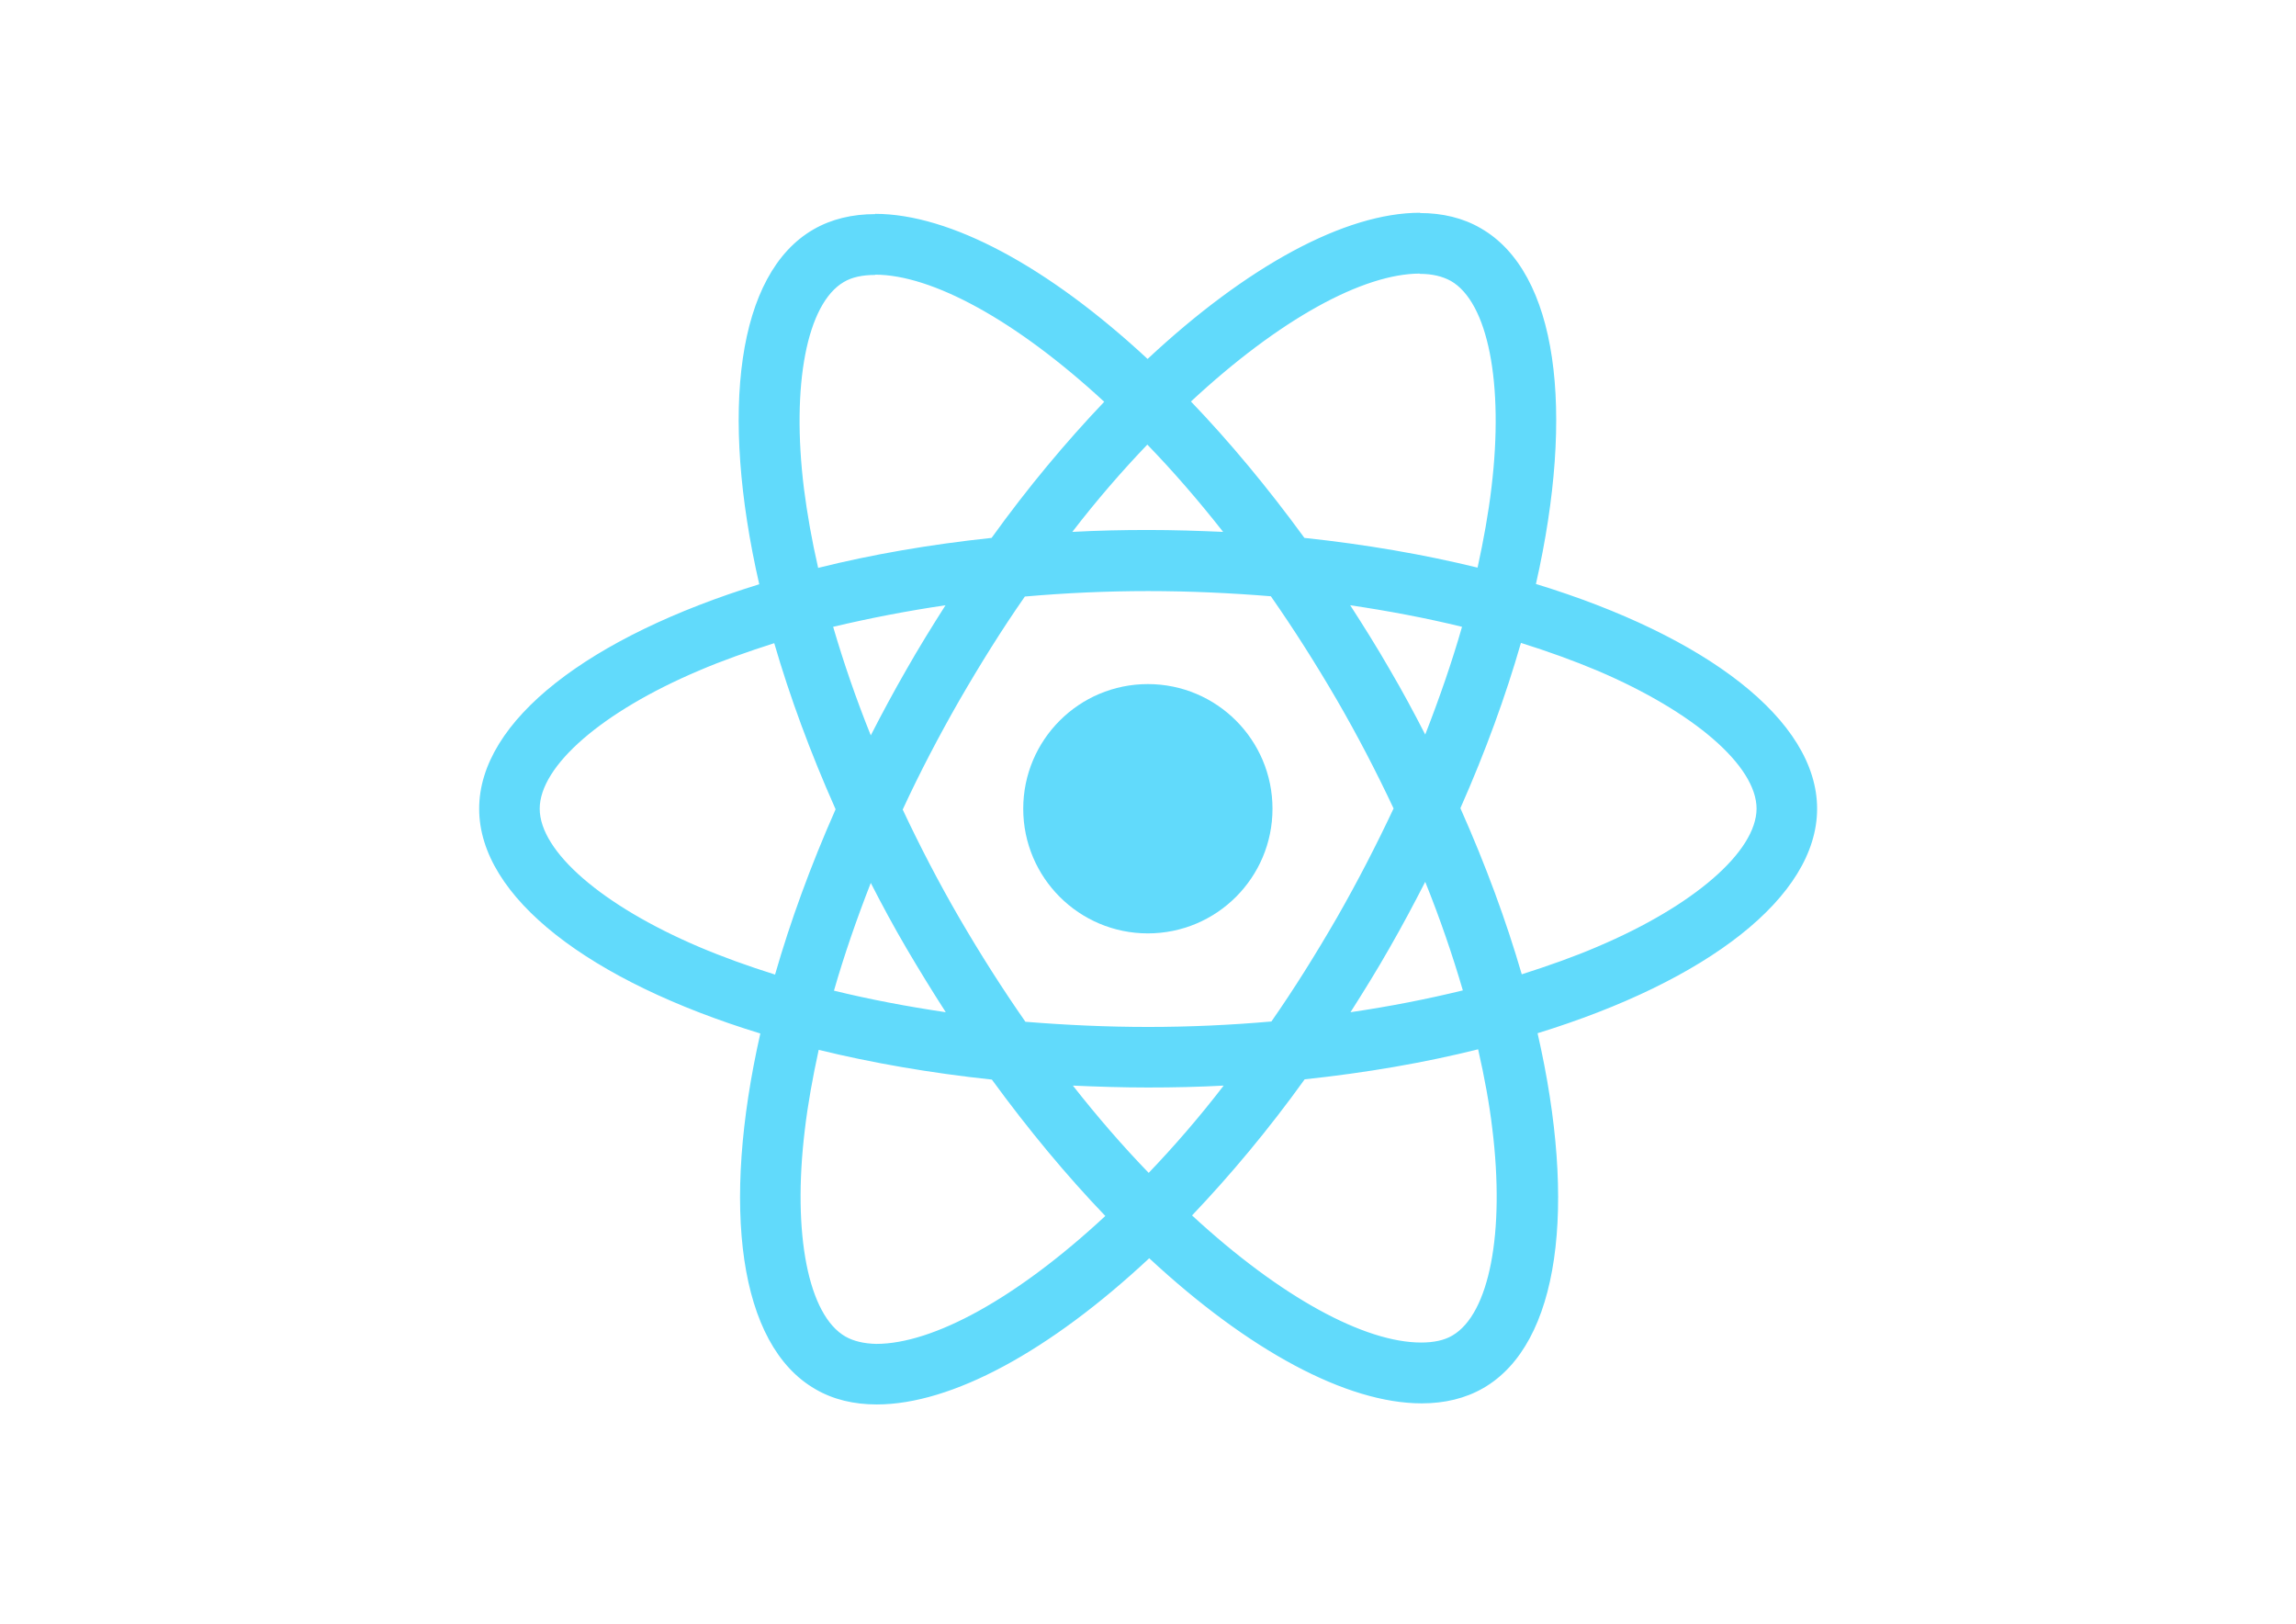
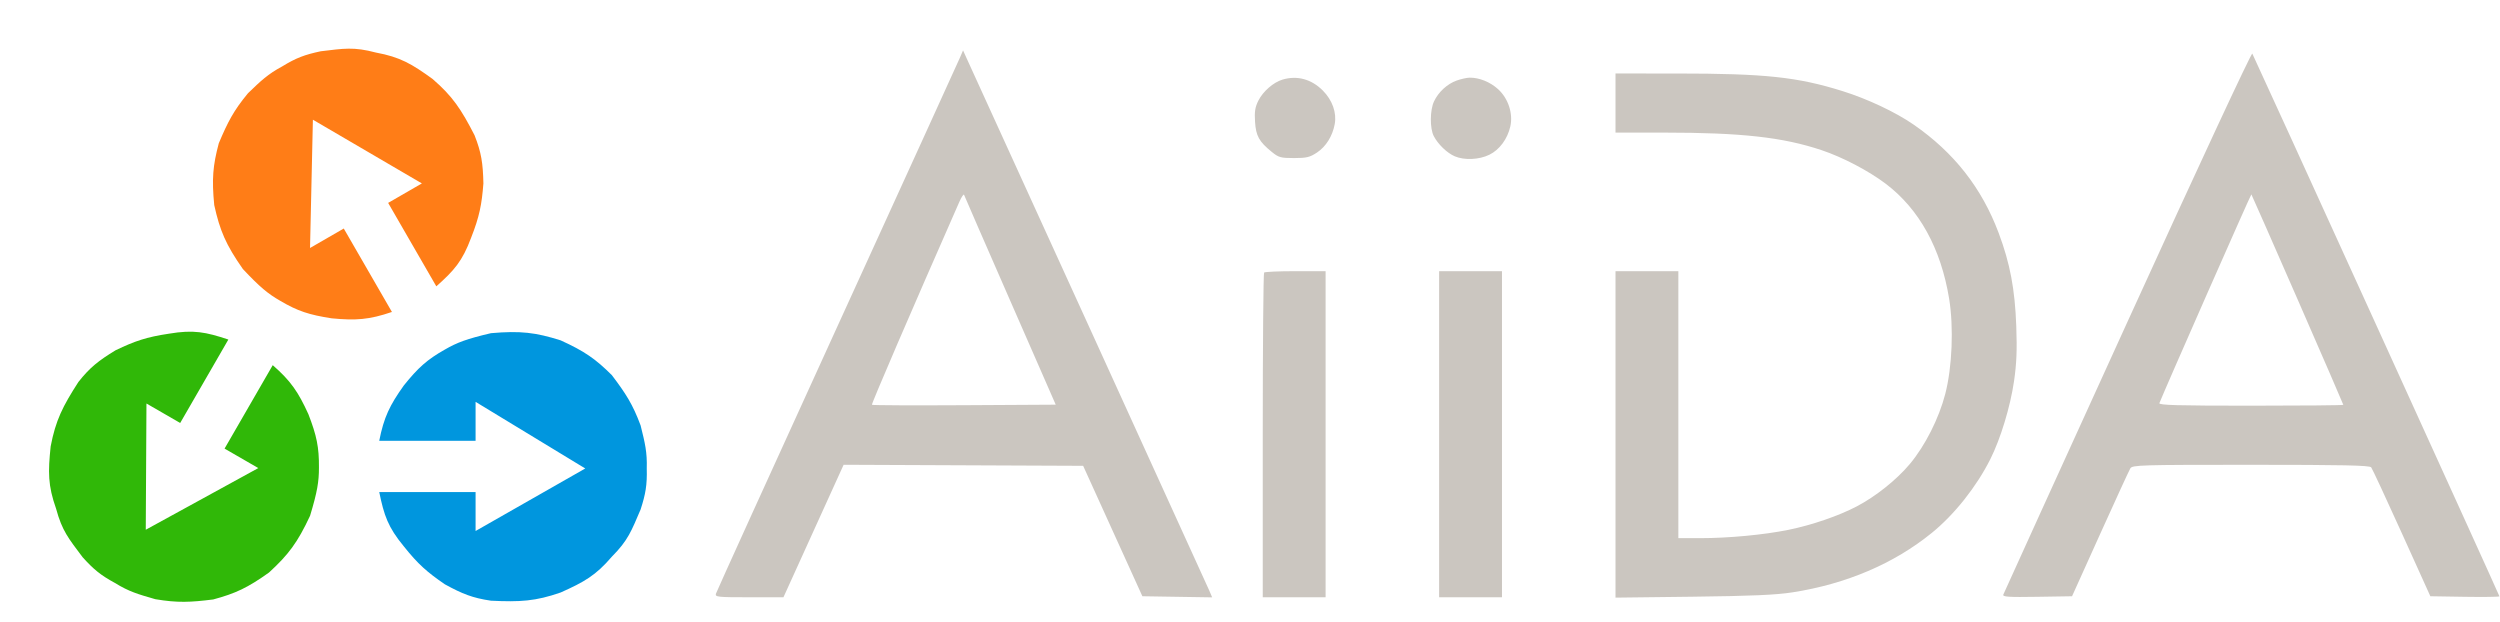
- <svg xmlns="http://www.w3.org/2000/svg" viewBox="0 0 841.9 595.3">
-   <g fill="#61DAFB">
-     <path d="M666.3 296.5c0-32.5-40.7-63.3-103.1-82.4 14.4-63.6 8-114.2-20.2-130.4-6.5-3.8-14.1-5.6-22.4-5.6v22.3c4.6 0 8.3.9 11.4 2.6 13.6 7.8 19.5 37.5 14.9 75.7-1.1 9.4-2.9 19.3-5.1 29.4-19.6-4.8-41-8.5-63.5-10.9-13.5-18.5-27.5-35.3-41.6-50 32.6-30.3 63.2-46.9 84-46.9V78c-27.5 0-63.5 19.6-99.9 53.6-36.4-33.8-72.4-53.2-99.9-53.2v22.3c20.7 0 51.4 16.5 84 46.6-14 14.7-28 31.4-41.3 49.9-22.6 2.4-44 6.1-63.6 11-2.3-10-4-19.7-5.2-29-4.7-38.2 1.1-67.9 14.6-75.8 3-1.8 6.9-2.6 11.5-2.6V78.5c-8.4 0-16 1.8-22.6 5.6-28.1 16.2-34.4 66.7-19.9 130.1-62.2 19.2-102.7 49.9-102.7 82.3 0 32.5 40.7 63.3 103.1 82.4-14.4 63.6-8 114.2 20.2 130.4 6.5 3.8 14.1 5.6 22.5 5.6 27.5 0 63.5-19.6 99.9-53.6 36.4 33.8 72.4 53.2 99.9 53.2 8.4 0 16-1.8 22.6-5.6 28.1-16.2 34.4-66.7 19.9-130.1 62-19.1 102.5-49.9 102.5-82.3zm-130.2-66.7c-3.7 12.9-8.3 26.2-13.5 39.5-4.1-8-8.4-16-13.1-24-4.6-8-9.5-15.8-14.4-23.4 14.2 2.1 27.9 4.7 41 7.9zm-45.8 106.5c-7.8 13.5-15.8 26.3-24.1 38.2-14.9 1.3-30 2-45.2 2-15.1 0-30.2-.7-45-1.9-8.3-11.9-16.4-24.6-24.2-38-7.6-13.1-14.5-26.4-20.8-39.8 6.2-13.4 13.2-26.8 20.7-39.9 7.8-13.5 15.8-26.3 24.1-38.2 14.9-1.3 30-2 45.2-2 15.1 0 30.2.7 45 1.9 8.3 11.9 16.4 24.6 24.2 38 7.6 13.1 14.5 26.4 20.8 39.8-6.3 13.4-13.2 26.8-20.7 39.9zm32.3-13c5.4 13.4 10 26.8 13.8 39.8-13.1 3.2-26.9 5.9-41.2 8 4.9-7.7 9.8-15.6 14.4-23.7 4.6-8 8.9-16.1 13-24.1zM421.2 430c-9.3-9.6-18.6-20.3-27.8-32 9 .4 18.2.7 27.5.7 9.4 0 18.7-.2 27.8-.7-9 11.7-18.3 22.4-27.5 32zm-74.4-58.9c-14.2-2.1-27.9-4.7-41-7.9 3.7-12.9 8.3-26.2 13.5-39.5 4.1 8 8.4 16 13.1 24 4.7 8 9.5 15.8 14.4 23.4zM420.7 163c9.3 9.6 18.6 20.3 27.8 32-9-.4-18.2-.7-27.5-.7-9.4 0-18.7.2-27.8.7 9-11.7 18.3-22.4 27.5-32zm-74 58.9c-4.9 7.7-9.8 15.6-14.4 23.7-4.6 8-8.9 16-13 24-5.4-13.4-10-26.8-13.8-39.8 13.1-3.1 26.9-5.8 41.2-7.9zm-90.5 125.2c-35.4-15.1-58.3-34.9-58.3-50.6 0-15.7 22.9-35.6 58.3-50.6 8.6-3.7 18-7 27.7-10.1 5.7 19.6 13.2 40 22.5 60.9-9.2 20.8-16.6 41.1-22.2 60.6-9.9-3.1-19.3-6.5-28-10.2zM310 490c-13.6-7.8-19.5-37.5-14.9-75.7 1.1-9.4 2.9-19.3 5.1-29.4 19.6 4.8 41 8.5 63.5 10.9 13.5 18.5 27.5 35.3 41.6 50-32.6 30.3-63.2 46.9-84 46.9-4.5-.1-8.3-1-11.3-2.7zm237.2-76.2c4.7 38.2-1.1 67.9-14.6 75.8-3 1.8-6.9 2.6-11.5 2.6-20.7 0-51.4-16.5-84-46.6 14-14.7 28-31.4 41.3-49.9 22.6-2.4 44-6.1 63.6-11 2.3 10.1 4.1 19.8 5.2 29.1zm38.5-66.7c-8.6 3.7-18 7-27.7 10.1-5.7-19.6-13.2-40-22.5-60.9 9.2-20.8 16.6-41.1 22.2-60.6 9.9 3.1 19.3 6.5 28.1 10.2 35.4 15.1 58.3 34.9 58.3 50.6-.1 15.7-23 35.6-58.4 50.6zM320.8 78.4z" />
-     <circle cx="420.9" cy="296.5" r="45.7" />
-     <path d="M520.5 78.1z" />
-   </g>
+ <svg xmlns="http://www.w3.org/2000/svg" width="1439" height="358" viewBox="0 0 1439 358" fill="none">
+   <path d="M232.448 221.866C224.342 233.246 220.976 240.112 218.289 253.725H273.746V231.306L336.873 269.654L273.746 305.642V283.223H218.289C221.066 296.693 223.296 303.403 232.448 314.492C240.672 324.83 245.958 329.392 256.047 336.321C266.177 341.853 271.956 344.194 282.596 345.76C299.281 346.576 308.27 346.077 322.714 341.04C336.217 335.005 342.939 331.245 352.212 320.391C361.556 310.995 363.422 305.642 368.732 293.253C371.61 284.363 372.529 279.136 372.271 269.654C372.561 260.285 371.216 254.872 368.868 245.424L368.732 244.875C364.179 232.629 360.169 226.498 352.212 215.967C342.783 206.563 336.389 202.123 322.714 195.908C308.302 191.356 299.587 190.293 282.596 191.778C268.676 195.044 263.091 197.138 256.047 201.217C245.833 206.993 240.705 211.604 232.448 221.866Z" fill="#0096DE" />
+   <path d="M177.501 238.379C171.698 225.669 167.435 219.321 156.99 210.187L129.262 258.215L148.677 269.424L83.903 304.919L84.3 232.256L103.715 243.465L131.444 195.438C118.391 191.108 111.464 189.684 97.285 192.066C84.219 194.019 77.626 196.316 66.581 201.589C56.725 207.596 51.808 211.429 45.132 219.861C36.083 233.903 32.021 241.937 29.16 256.964C27.635 271.676 27.531 279.377 32.294 292.835C35.759 305.624 39.462 309.917 47.537 320.71C53.796 327.648 57.863 331.058 66.204 335.575C74.173 340.511 79.534 342.052 88.89 344.743L89.433 344.899C102.314 347.079 109.629 346.673 122.728 345.047C135.586 341.583 142.629 338.266 154.849 329.53C165.996 319.325 171.274 312.309 178.484 296.852C182.616 283.164 183.595 277.28 183.584 269.14C183.689 257.407 182.26 250.66 177.501 238.379Z" fill="#30B808" />
+   <path d="M190.928 183.231C204.837 184.561 212.466 184.043 225.598 179.564L197.869 131.537L178.454 142.746L180.101 68.903L242.831 105.578L223.416 116.787L251.145 164.815C261.421 155.675 266.117 150.389 271.144 136.918C275.986 124.627 277.293 117.768 278.249 105.567C277.975 94.027 277.113 87.853 273.15 77.855C265.514 62.997 260.587 55.463 249.003 45.472C237.025 36.795 230.408 32.854 216.371 30.25C203.563 26.856 197.994 27.917 184.609 29.513C175.471 31.465 170.485 33.282 162.402 38.247C154.144 42.68 150.128 46.552 143.12 53.309L142.713 53.702C134.384 63.767 131.079 70.306 125.937 82.462C122.508 95.33 121.859 103.087 123.315 118.038C126.579 132.795 130.016 140.873 139.797 154.846C149.586 165.268 154.191 169.058 161.246 173.118C171.355 179.076 177.913 181.212 190.928 183.231Z" fill="#FF7D17" />
+   <path fill-rule="evenodd" clip-rule="evenodd" d="M552.617 33.011C551.673 35.217 519.802 105.121 481.791 188.352C443.781 271.584 412.415 340.606 412.09 341.735C411.542 343.633 412.989 343.788 431.226 343.788H450.953L468.271 305.653L485.59 267.518L554.524 267.82L623.458 268.123L640.505 305.662L657.553 343.201L677.637 343.523L697.722 343.843L696.09 340.003C695.191 337.89 663.863 269.12 626.471 187.179C589.078 105.238 557.55 36.127 556.408 33.597L554.332 29L552.617 33.011ZM1224.67 185.018C1185.65 270.616 1153.44 341.369 1153.11 342.247C1152.6 343.564 1156.02 343.788 1172.58 343.523L1192.67 343.201L1208.82 307.422C1217.7 287.743 1225.53 270.719 1226.22 269.589C1227.39 267.672 1231.97 267.536 1295.58 267.536C1348.68 267.536 1363.95 267.86 1364.86 269.003C1365.49 269.81 1373.42 286.834 1382.46 306.835L1398.91 343.201L1418.79 343.523C1429.72 343.698 1438.67 343.571 1438.67 343.237C1438.67 342.646 1298.02 33.764 1296.43 30.859C1295.97 30.024 1264.94 96.674 1224.67 185.018ZM929.886 59.312V76.322L957.601 76.324C1002.34 76.329 1026.2 78.979 1048.45 86.414C1060.59 90.469 1075.6 98.332 1085.47 105.807C1104.72 120.382 1117.2 143.025 1121.92 171.929C1124.61 188.431 1123.68 211.308 1119.7 226.724C1116.05 240.836 1108.1 256.563 1099.32 267.059C1091.7 276.153 1079.74 285.706 1068.75 291.478C1058.34 296.941 1042.8 302.269 1029.29 305.002C1015.16 307.86 994.957 309.758 978.605 309.764L966.061 309.768V232.93V156.092H947.973H929.886V250.047V344L974.521 343.462C1008.29 343.054 1022.22 342.444 1031.75 340.957C1062.8 336.11 1090.15 324.437 1111.93 306.747C1125 296.136 1137.68 280.147 1145.67 264.218C1151.55 252.501 1157.13 234.11 1159.27 219.439C1160.75 209.208 1161.07 201.556 1160.57 187.766C1159.79 166.401 1156.99 151.607 1150.43 134.094C1140.71 108.155 1124.68 87.738 1101.42 71.683C1091.06 64.526 1074.88 56.906 1060.53 52.424C1034.5 44.291 1015.98 42.326 965.186 42.312L929.886 42.302V59.312ZM738.142 45.841C732.972 47.401 727.04 52.559 724.372 57.817C722.437 61.631 722.023 64.187 722.396 70.054C722.915 78.247 724.695 81.468 731.984 87.398C735.993 90.659 737.158 90.985 744.83 90.985C752.081 90.985 753.948 90.531 758.118 87.758C763.247 84.346 766.979 78.355 768.264 71.469C769.486 64.924 766.914 57.644 761.434 52.135C754.854 45.52 746.6 43.288 738.142 45.841ZM838.442 46.367C833.004 48.315 827.973 52.95 825.417 58.367C823.057 63.365 822.972 73.858 825.255 78.295C827.683 83.018 832.956 88.102 837.37 89.976C842.915 92.332 851.347 91.953 857.245 89.084C863.105 86.232 867.731 79.982 869.353 72.724C871.004 65.337 868.13 56.622 862.296 51.323C857.716 47.163 851.403 44.621 845.867 44.705C844.263 44.731 840.922 45.477 838.442 46.367ZM581.505 173.15L607.676 232.93L555.051 233.235C526.107 233.403 502.183 233.297 501.887 232.999C501.467 232.577 524.514 179.065 552.19 116.207C553.468 113.303 554.699 111.477 554.924 112.149C555.149 112.821 567.111 140.272 581.505 173.15ZM1322.52 172.37C1336.98 205.456 1348.81 232.749 1348.81 233.022C1348.81 233.294 1324.86 233.517 1295.59 233.517C1253.49 233.517 1242.49 233.21 1242.94 232.05C1245.74 224.879 1295.63 111.625 1295.89 111.879C1296.07 112.063 1308.05 139.284 1322.52 172.37ZM727.619 156.875C727.191 157.304 726.84 199.535 726.84 250.722V343.788H744.928H763.015V249.94V156.092H745.706C736.185 156.092 728.046 156.444 727.619 156.875ZM828.363 249.94V343.788H846.451H864.538V249.94V156.092H846.451H828.363V249.94Z" fill="#cbc6c0" />
</svg>
